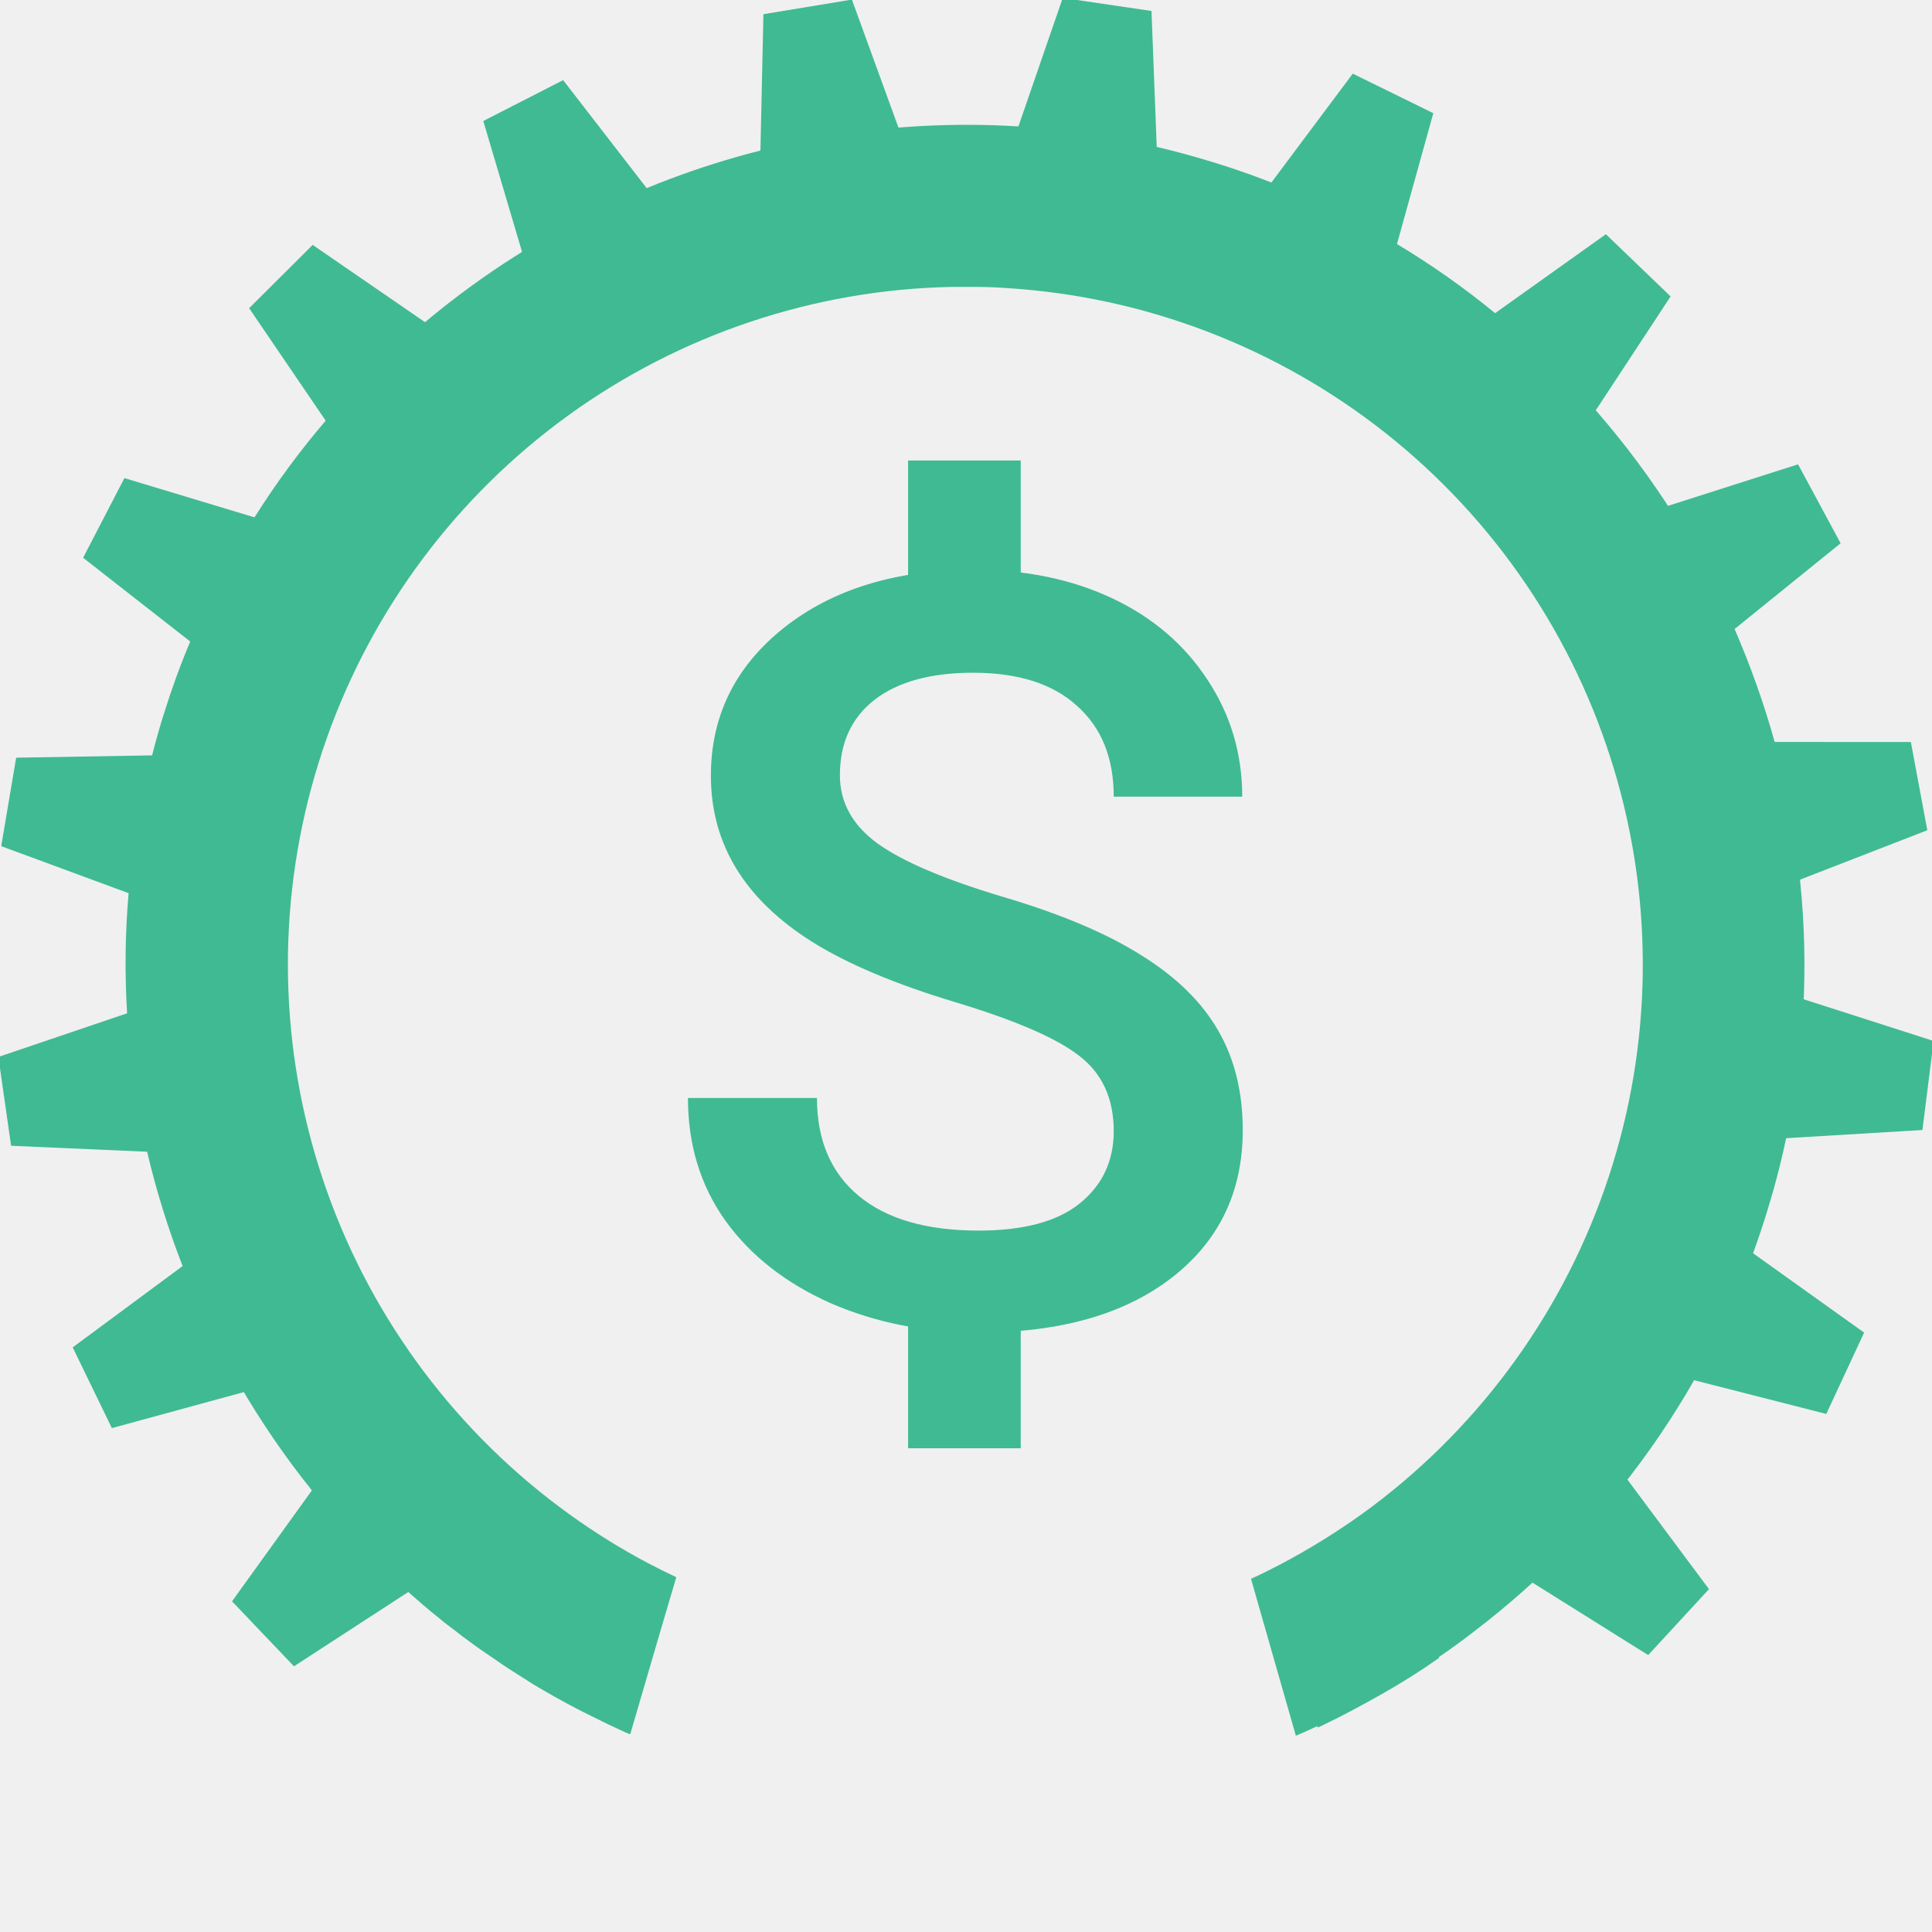
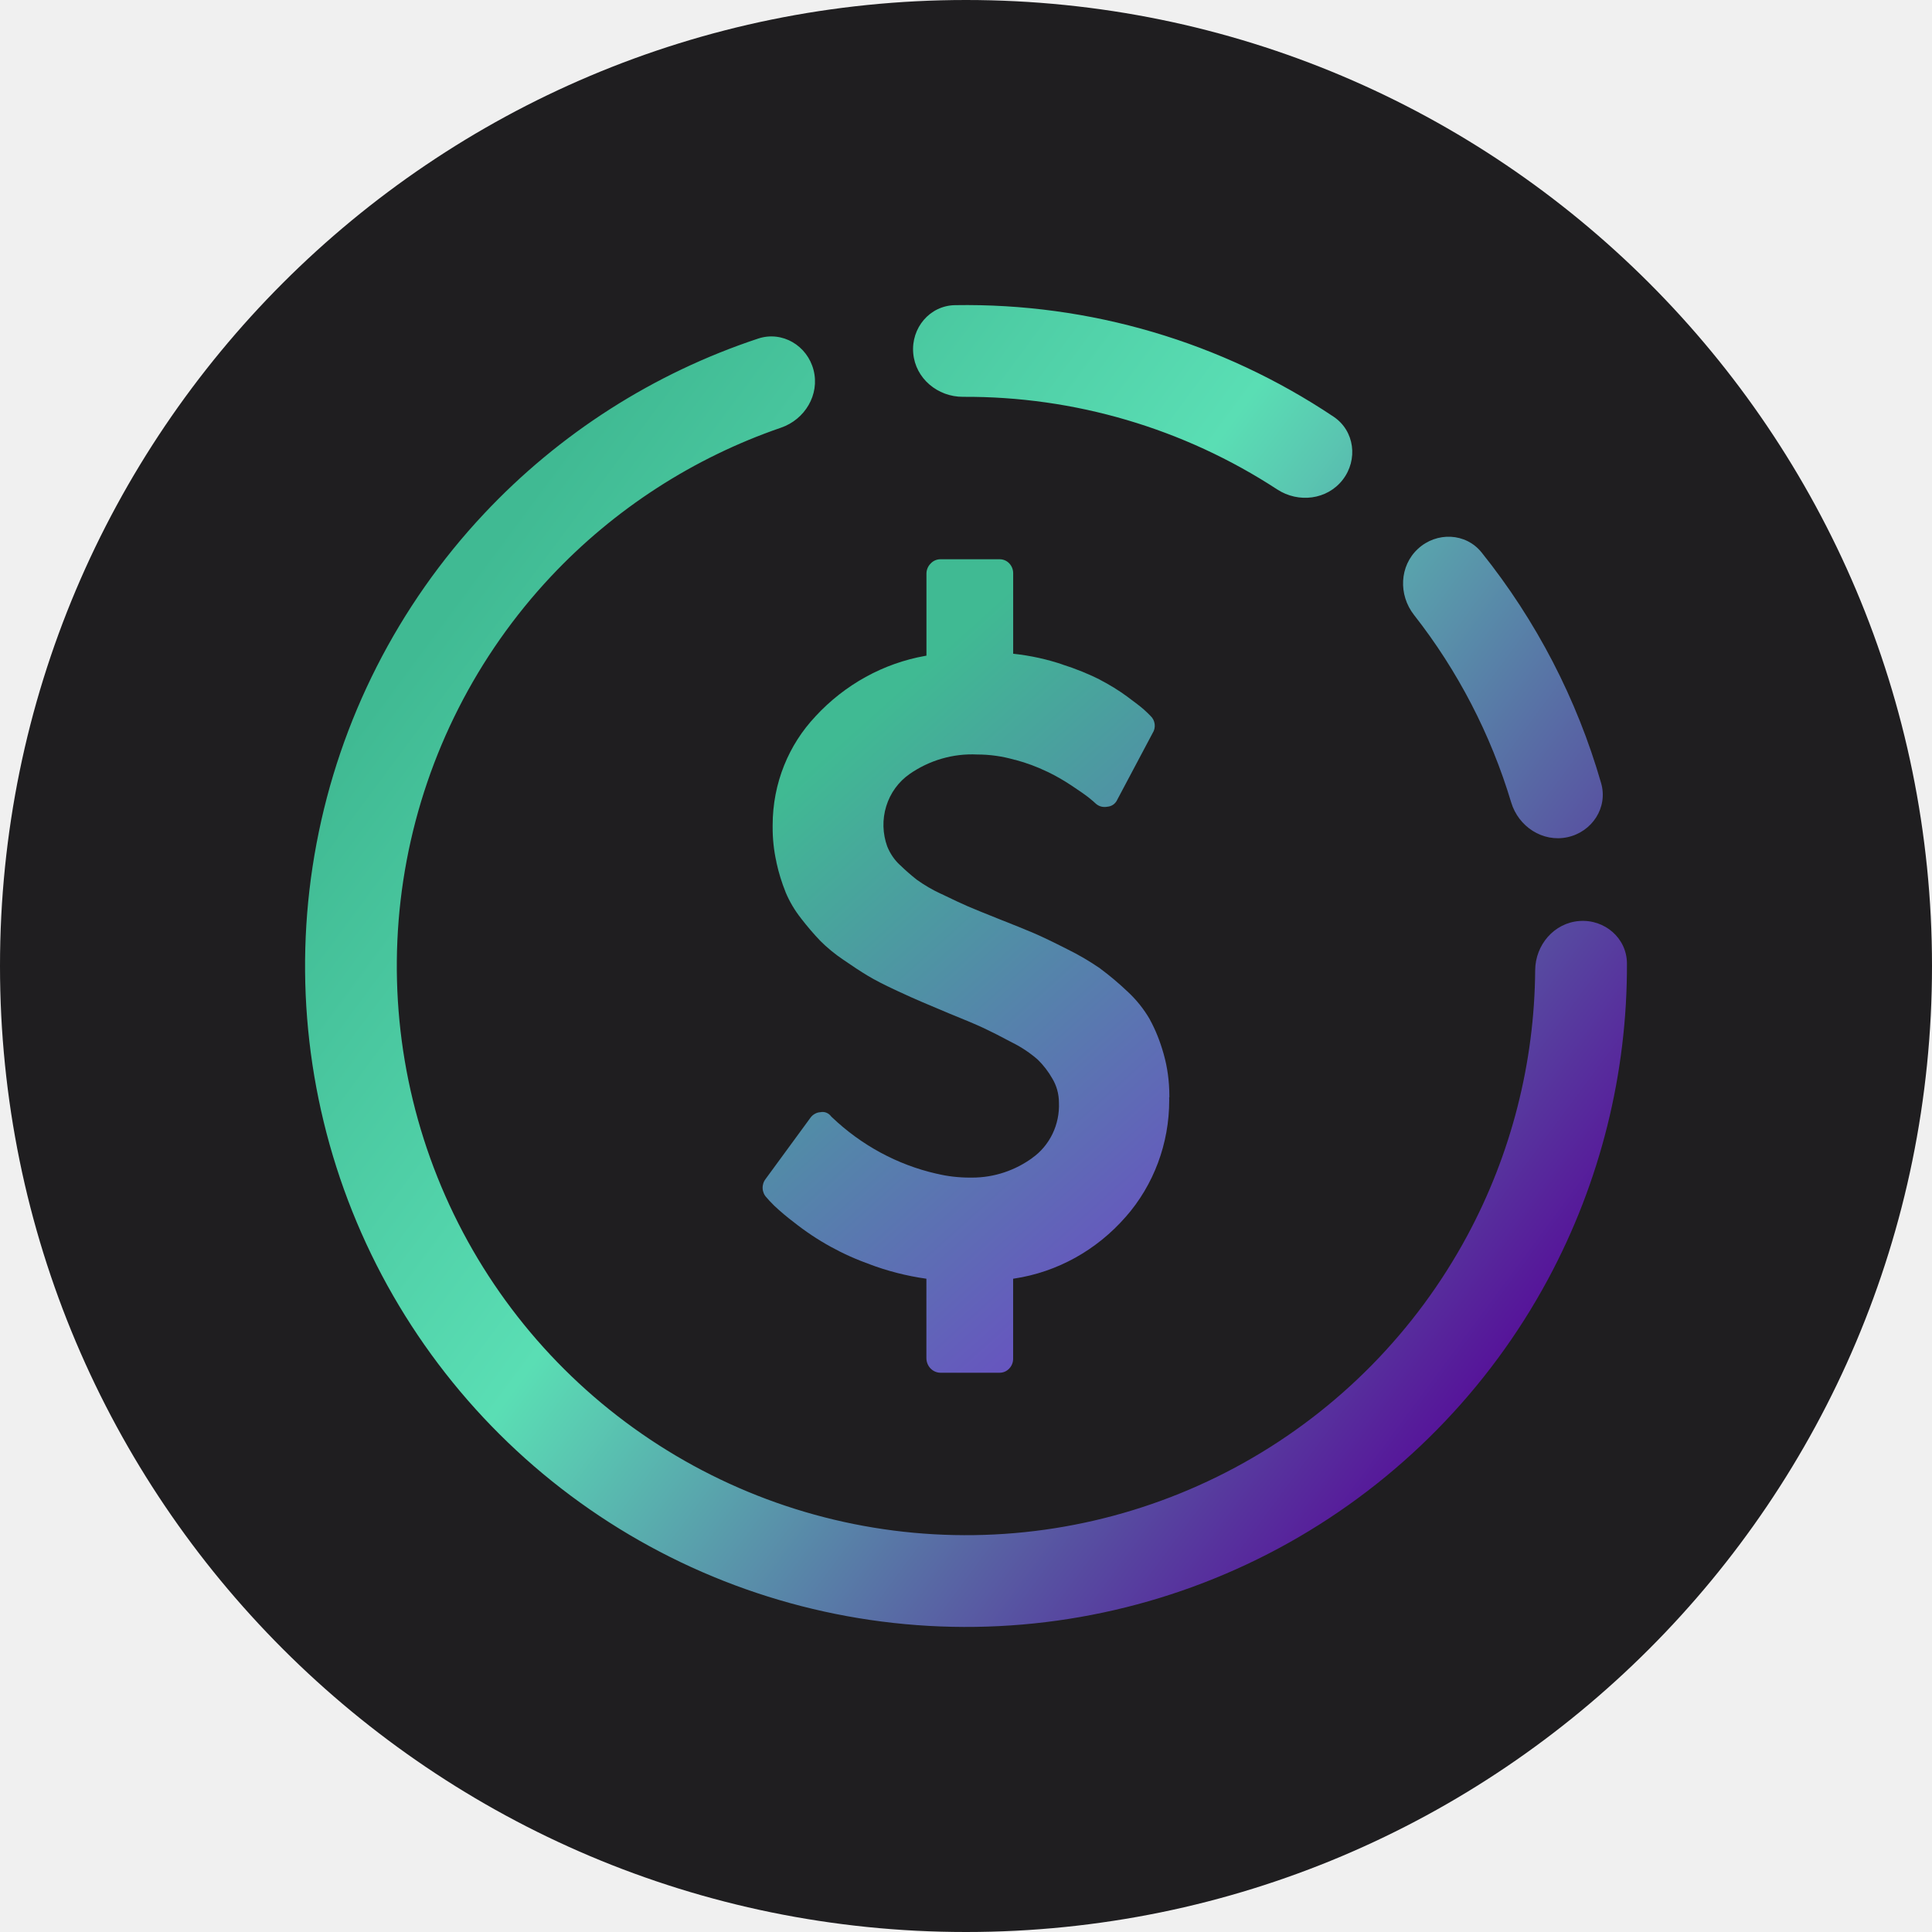
- <svg xmlns="http://www.w3.org/2000/svg" width="1480" height="1480" viewBox="0 0 1480 1480" fill="none">
-   <g clip-path="url(#clip0)">
-     <path d="M517.988 1208.14L513.488 1223.75L518.056 1208.28C518.056 1208.28 518.056 1208.14 517.988 1208.14ZM1379.24 673.767C1375.56 638.144 1368.95 602.886 1359.47 568.352C1351.24 538.862 1340.98 509.974 1328.78 481.893C1302.04 420.985 1266.2 364.495 1222.48 314.36C1198.93 287.385 1173.1 262.474 1145.3 239.902C1121.64 220.457 1096.57 202.794 1070.29 187.058C1039.59 168.677 1007.41 152.894 974.082 139.873C960.445 134.486 946.194 129.509 931.943 125.077C917.693 120.645 901.601 116.145 886.395 112.599C851.583 104.369 816.136 99.1 780.435 96.848V96.848C683.15 90.82 585.766 106.954 495.623 144.033C400.569 183.029 316.185 244.132 249.473 322.27C229.511 345.616 211.28 370.388 194.924 396.388C175.803 426.616 159.332 458.441 145.694 491.507C138.193 509.303 131.511 527.714 125.647 546.465C122.238 557.17 119.238 567.943 116.51 578.648C107.55 613.286 101.528 648.618 98.509 684.268C95.877 714.837 95.49 745.557 97.35 776.182C99.49 811.892 104.622 847.359 112.692 882.211C119.69 912.095 128.804 941.443 139.966 970.034V970.034C163.997 1032.08 197.436 1090.06 239.108 1141.93C261.503 1169.84 286.18 1195.84 312.885 1219.66C320.59 1226.48 328.432 1233.3 336.546 1239.71C338.523 1241.48 340.569 1243.05 342.546 1244.55L348.819 1249.32C352.842 1252.53 357.07 1255.66 361.229 1258.66C365.388 1261.66 368.048 1263.71 371.73 1266.1C375.412 1268.48 379.707 1271.62 383.73 1274.28C383.73 1274.28 384.344 1274.69 384.685 1275.03L385.844 1275.64C388.23 1277.28 390.549 1278.85 393.072 1280.42C395.594 1281.98 398.663 1283.96 401.459 1285.73L408.277 1290.1C411.141 1291.73 413.868 1293.44 416.8 1295.08C422.323 1298.35 427.983 1301.55 433.779 1304.62C439.574 1307.69 445.234 1310.76 451.098 1313.55C460.189 1318.1 469.644 1322.65 479.463 1327.19L482.327 1328.42C482.327 1328.42 482.327 1328.42 482.804 1328.42L505.033 1252.39L513.488 1223.69L518.056 1208.21C510.556 1204.66 503.123 1200.98 495.759 1197.09C475.144 1186.14 455.301 1173.79 436.37 1160.14C350.694 1098.45 285.86 1012.12 250.511 912.642C215.163 813.166 210.98 705.278 238.522 603.364C266.063 501.451 324.02 410.355 404.662 342.225C485.305 274.095 584.802 232.169 689.884 222.037C702.771 220.81 715.863 220.06 728.955 219.787C735.773 219.787 742.592 219.787 748.933 219.787C759.502 219.787 770.139 220.537 780.639 221.355C886.568 229.832 987.345 270.606 1069.37 338.174C1151.39 405.742 1210.7 496.849 1239.3 599.195C1267.9 701.541 1264.41 810.199 1229.29 910.497C1194.18 1010.8 1129.14 1097.91 1042.95 1160.07C1023.08 1174.24 1002.28 1187.07 980.696 1198.46C973.878 1201.8 967.673 1205.28 961.127 1208.14C960.222 1208.63 959.288 1209.06 958.331 1209.43V1209.43L970.877 1253.41L992.697 1329.65C998.084 1327.4 1003.47 1325.01 1008.79 1322.42C1009.8 1322.05 1010.78 1321.59 1011.72 1321.05C1027.68 1313.62 1043.36 1305.58 1058.63 1296.78C1073.91 1287.98 1087.95 1279.19 1102.07 1269.51C1113.79 1261.51 1125.16 1253.12 1136.16 1244.35C1137.8 1243.12 1139.5 1241.82 1141.14 1240.46C1152.32 1231.46 1163.23 1222.18 1173.8 1212.5C1222.84 1167.51 1264.63 1115.21 1297.69 1057.45C1315.45 1026.39 1330.55 993.887 1342.83 960.284C1346.38 950.67 1349.65 940.851 1352.79 930.964C1358.92 911.258 1364.17 891.553 1368.26 871.847C1382.18 806.903 1385.77 740.171 1378.9 674.108L1379.24 673.767Z" fill="#40BA93" />
-     <path d="M484.444 1320.99L479.466 1327.05C469.875 1322.83 460.443 1318.28 451.169 1313.42C445.305 1310.62 439.51 1307.55 433.85 1304.49C428.191 1301.42 422.395 1298.21 416.872 1294.94C413.94 1293.3 411.213 1291.6 408.349 1289.96L401.53 1285.6C398.735 1283.82 395.871 1282.12 393.143 1280.28L385.779 1275.57L388.166 1268.14L423.213 1287.3L484.444 1320.99Z" fill="#40BA93" />
-     <path d="M243.127 1135.86L319.017 1215.5L225.194 1276.46L177.736 1226.69L243.127 1135.86Z" fill="#40BA93" />
-     <path d="M145.628 965.602L193.631 1064.54L85.693 1094L55.691 1032.15L145.628 965.602Z" fill="#40BA93" />
-     <path d="M104.711 773.728L120.257 882.62L8.501 877.711L-1.25 809.662L104.711 773.728Z" fill="#40BA93" />
-     <path d="M124.281 578.512L105.871 686.927L0.934 648.198L12.389 580.421L124.281 578.512Z" fill="#40BA93" />
-     <path d="M202.428 398.57L151.834 496.212L63.67 427.276L95.308 366.25L202.428 398.57Z" fill="#40BA93" />
-     <path d="M331.709 251.016L253.773 328.543L190.838 236.083L239.522 187.603L331.709 251.016Z" fill="#40BA93" />
-     <path d="M499.848 149.896L402.001 200.013L370.227 92.689L431.389 61.391L499.848 149.896Z" fill="#40BA93" />
-     <path d="M690.845 104.826L582.361 122.69L584.816 10.866L652.593 -0.316L690.845 104.826Z" fill="#40BA93" />
-     <path d="M886.395 120.236L777.639 104.144L814.118 -1.612L882.099 8.411L886.395 120.236Z" fill="#40BA93" />
-     <path d="M1068.05 194.49L969.314 146.01L1036.27 56.414L1097.98 86.688L1068.05 194.49Z" fill="#40BA93" />
-     <path d="M1218.32 320.565L1139.09 244.334L1230.19 179.421L1279.76 227.083L1218.32 320.565Z" fill="#40BA93" />
-     <path d="M1322.99 486.529L1270.83 389.706L1377.4 355.681L1409.99 416.162L1322.99 486.529Z" fill="#40BA93" />
-     <path d="M1372.09 676.495L1351.9 568.352L1463.8 568.42L1476.41 635.992L1372.09 676.495Z" fill="#40BA93" />
-     <path d="M1360.97 872.324L1374.67 763.227L1481.25 797.456L1472.66 865.642L1360.97 872.324Z" fill="#40BA93" />
-     <path d="M1290.6 1055.47L1336.97 955.784L1428 1020.83L1399.02 1083.15L1290.6 1055.47Z" fill="#40BA93" />
-     <path d="M1167.73 1208.48L1242.33 1127.61L1309.15 1217.34L1262.58 1267.87L1167.73 1208.48Z" fill="#40BA93" />
-     <path d="M1102.34 1270.05C1088.71 1279.73 1074.05 1288.94 1059.25 1297.33C1044.45 1305.71 1028.36 1314.44 1012.34 1322.08C1011.49 1322.54 1010.6 1322.93 1009.68 1323.24L1008.86 1322.35L1004.09 1316.69L1008.66 1314.1L1052.77 1289.14L1099.75 1262.48L1102.14 1269.3L1102.34 1270.05Z" fill="#40BA93" />
-     <rect x="695.639" y="352.774" width="86.284" height="126.108" fill="#40BA93" />
-     <rect x="695.639" y="1003.23" width="86.284" height="106.196" fill="#40BA93" />
-     <path d="M853.172 866.516C853.172 841.516 844.318 822.245 826.609 808.703C809.161 795.161 777.521 781.49 731.688 767.688C685.854 753.885 649.396 738.521 622.312 721.594C570.49 689.042 544.578 646.594 544.578 594.25C544.578 548.417 563.198 510.656 600.438 480.969C637.938 451.281 686.505 436.438 746.141 436.438C785.724 436.438 821.01 443.729 852 458.312C882.99 472.896 907.339 493.729 925.047 520.812C942.755 547.635 951.609 577.453 951.609 610.266H853.172C853.172 580.578 843.797 557.401 825.047 540.734C806.557 523.807 779.995 515.344 745.359 515.344C713.068 515.344 687.938 522.245 669.969 536.047C652.26 549.849 643.406 569.12 643.406 593.859C643.406 614.693 653.042 632.141 672.312 646.203C691.583 660.005 723.354 673.547 767.625 686.828C811.896 699.849 847.443 714.823 874.266 731.75C901.089 748.417 920.75 767.688 933.25 789.562C945.75 811.177 952 836.568 952 865.734C952 913.13 933.771 950.891 897.312 979.016C861.115 1006.88 811.896 1020.81 749.656 1020.81C708.51 1020.81 670.62 1013.26 635.984 998.156C601.609 982.792 574.786 961.698 555.516 934.875C536.505 908.052 527 876.802 527 841.125H625.828C625.828 873.417 636.505 898.417 657.859 916.125C679.214 933.833 709.812 942.688 749.656 942.688C784.031 942.688 809.812 935.786 827 921.984C844.448 907.922 853.172 889.432 853.172 866.516Z" fill="#40BA93" />
-   </g>
+ <svg xmlns="http://www.w3.org/2000/svg" width="38" height="38" viewBox="0 0 38 38" fill="none">
+   <circle cx="19" cy="19" r="19" fill="#1F1E20" />
+   <path fill-rule="evenodd" clip-rule="evenodd" d="M17.962 6.947C17.919 6.45 18.287 6.01 18.785 6.002C21.432 5.958 24.03 6.724 26.23 8.196C26.644 8.473 26.715 9.043 26.409 9.437C26.104 9.831 25.539 9.899 25.122 9.627C23.285 8.427 21.135 7.793 18.941 7.805C18.442 7.807 18.005 7.443 17.962 6.947ZM27.89 10.794C28.256 10.457 28.829 10.477 29.141 10.866C30.217 12.208 31.016 13.75 31.492 15.403C31.63 15.881 31.317 16.362 30.829 16.467C30.342 16.571 29.866 16.259 29.723 15.782C29.321 14.444 28.673 13.193 27.811 12.094C27.504 11.701 27.523 11.133 27.89 10.794ZM32 18.95C31.998 18.452 31.562 18.078 31.065 18.115C30.568 18.151 30.199 18.584 30.195 19.082C30.182 20.901 29.725 22.695 28.859 24.305C27.849 26.18 26.326 27.729 24.468 28.769C22.609 29.809 20.492 30.298 18.366 30.177C16.24 30.057 14.192 29.332 12.463 28.088C10.734 26.845 9.395 25.134 8.605 23.156C7.814 21.178 7.604 19.016 7.999 16.923C8.394 14.831 9.378 12.894 10.835 11.34C12.086 10.007 13.641 9.004 15.361 8.412C15.833 8.25 16.125 7.762 16.002 7.28C15.879 6.797 15.386 6.503 14.913 6.659C12.86 7.339 11.005 8.522 9.519 10.106C7.827 11.909 6.684 14.158 6.226 16.589C5.767 19.019 6.011 21.53 6.929 23.826C7.847 26.122 9.401 28.109 11.409 29.553C13.417 30.998 15.795 31.839 18.264 31.979C20.733 32.119 23.191 31.552 25.349 30.344C27.507 29.136 29.276 27.338 30.448 25.16C31.477 23.247 32.008 21.112 32 18.95Z" fill="url(#paint0_linear_3679_2781)" />
+   <path d="M22.996 21.579L22.997 21.641C22.998 22.49 22.692 23.309 22.141 23.935L22.143 23.932C21.569 24.591 20.792 25.021 19.947 25.148L19.927 25.151V26.725C19.927 26.798 19.899 26.868 19.849 26.919C19.8 26.971 19.733 27 19.662 27H19.651H19.652H18.496C18.423 26.999 18.354 26.969 18.302 26.915C18.251 26.862 18.222 26.79 18.221 26.714V25.151C17.835 25.097 17.456 25 17.091 24.862L17.129 24.874C16.582 24.684 16.07 24.402 15.612 24.038L15.625 24.048C15.485 23.943 15.35 23.829 15.222 23.709L15.227 23.713C15.155 23.642 15.105 23.588 15.077 23.553C15.03 23.505 15.003 23.441 15 23.373C14.997 23.305 15.019 23.238 15.061 23.186L15.06 23.187L15.943 21.981C15.966 21.95 15.996 21.924 16.03 21.906C16.064 21.887 16.101 21.877 16.139 21.875H16.14C16.178 21.867 16.217 21.871 16.253 21.885C16.289 21.899 16.321 21.924 16.345 21.955L16.345 21.956L16.362 21.973C16.941 22.525 17.649 22.909 18.415 23.084L18.445 23.09C18.635 23.136 18.854 23.162 19.079 23.162L19.118 23.162C19.561 23.162 19.97 23.018 20.308 22.773L20.3 22.777C20.471 22.658 20.608 22.494 20.701 22.303C20.793 22.112 20.837 21.9 20.828 21.686V21.689C20.828 21.513 20.78 21.35 20.697 21.212L20.699 21.216C20.621 21.078 20.525 20.953 20.413 20.843L20.413 20.843C20.264 20.713 20.1 20.602 19.925 20.514L19.911 20.507C19.683 20.385 19.495 20.29 19.348 20.221C19.201 20.152 18.973 20.056 18.663 19.931C18.44 19.836 18.264 19.762 18.135 19.708C18.006 19.654 17.831 19.575 17.608 19.471C17.385 19.367 17.207 19.275 17.072 19.194C16.938 19.114 16.776 19.008 16.588 18.878C16.423 18.767 16.268 18.64 16.126 18.498L16.127 18.498C15.998 18.363 15.877 18.22 15.762 18.072L15.754 18.061C15.633 17.908 15.532 17.738 15.455 17.557L15.45 17.543C15.376 17.359 15.317 17.168 15.274 16.973L15.27 16.949C15.22 16.726 15.196 16.497 15.197 16.268V16.252V16.232C15.197 15.399 15.517 14.643 16.038 14.092L16.037 14.092C16.617 13.464 17.375 13.046 18.199 12.9L18.222 12.896V11.286V11.283C18.222 11.205 18.254 11.135 18.304 11.085C18.328 11.058 18.358 11.037 18.391 11.022C18.424 11.008 18.459 11 18.494 11H19.664C19.81 11 19.928 11.123 19.928 11.275V11.287V11.286V12.858C20.28 12.896 20.601 12.969 20.909 13.073L20.875 13.063C21.169 13.156 21.416 13.258 21.653 13.377L21.62 13.362C21.83 13.471 22.009 13.582 22.178 13.706L22.165 13.697C22.335 13.822 22.447 13.909 22.499 13.956C22.551 14.003 22.594 14.044 22.628 14.08C22.674 14.122 22.703 14.179 22.711 14.242C22.719 14.305 22.704 14.368 22.67 14.42L22.67 14.42L21.978 15.724C21.961 15.764 21.933 15.799 21.899 15.824C21.864 15.849 21.823 15.864 21.781 15.867H21.781C21.74 15.875 21.698 15.874 21.658 15.864C21.618 15.853 21.581 15.832 21.549 15.804H21.55C21.533 15.786 21.491 15.751 21.426 15.697C21.36 15.644 21.248 15.565 21.091 15.461C20.939 15.359 20.781 15.267 20.617 15.187L20.59 15.175C20.393 15.08 20.189 15.005 19.979 14.948L19.952 14.943C19.713 14.874 19.467 14.84 19.22 14.84H19.219C18.745 14.817 18.276 14.954 17.883 15.229L17.891 15.224C17.673 15.375 17.511 15.598 17.431 15.858C17.351 16.117 17.359 16.397 17.452 16.652L17.449 16.644C17.508 16.791 17.594 16.915 17.701 17.014L17.703 17.015C17.806 17.115 17.916 17.212 18.031 17.302L18.041 17.309C18.179 17.408 18.337 17.501 18.503 17.578L18.522 17.586C18.736 17.69 18.909 17.771 19.04 17.828C19.172 17.884 19.372 17.966 19.641 18.073C19.944 18.192 20.175 18.286 20.335 18.354C20.495 18.423 20.712 18.527 20.987 18.667C21.218 18.78 21.44 18.911 21.653 19.058L21.634 19.046C21.833 19.193 22.005 19.34 22.17 19.496L22.166 19.492C22.343 19.654 22.494 19.84 22.615 20.049L22.62 20.06C22.727 20.255 22.818 20.483 22.885 20.721L22.891 20.743C22.96 20.987 23 21.267 23 21.556V21.584V21.583L22.996 21.579Z" fill="url(#paint1_linear_3679_2781)" />
  <defs>
-     <clipPath id="clip0">
-       <rect width="1480" height="1480" fill="white" />
-     </clipPath>
+     <linearGradient id="paint0_linear_3679_2781" x1="8" y1="13" x2="29.437" y2="28.911" gradientUnits="userSpaceOnUse">
+       <stop stop-color="#40BA93" />
+       <stop offset="0.383" stop-color="#5ADEB4" />
+       <stop offset="1" stop-color="#560397" />
+     </linearGradient>
+     <linearGradient id="paint1_linear_3679_2781" x1="15.5" y1="15.5" x2="28.5" y2="30" gradientUnits="userSpaceOnUse">
+       <stop stop-color="#40BA93" />
+       <stop offset="1" stop-color="#820EDE" />
+     </linearGradient>
  </defs>
</svg>
